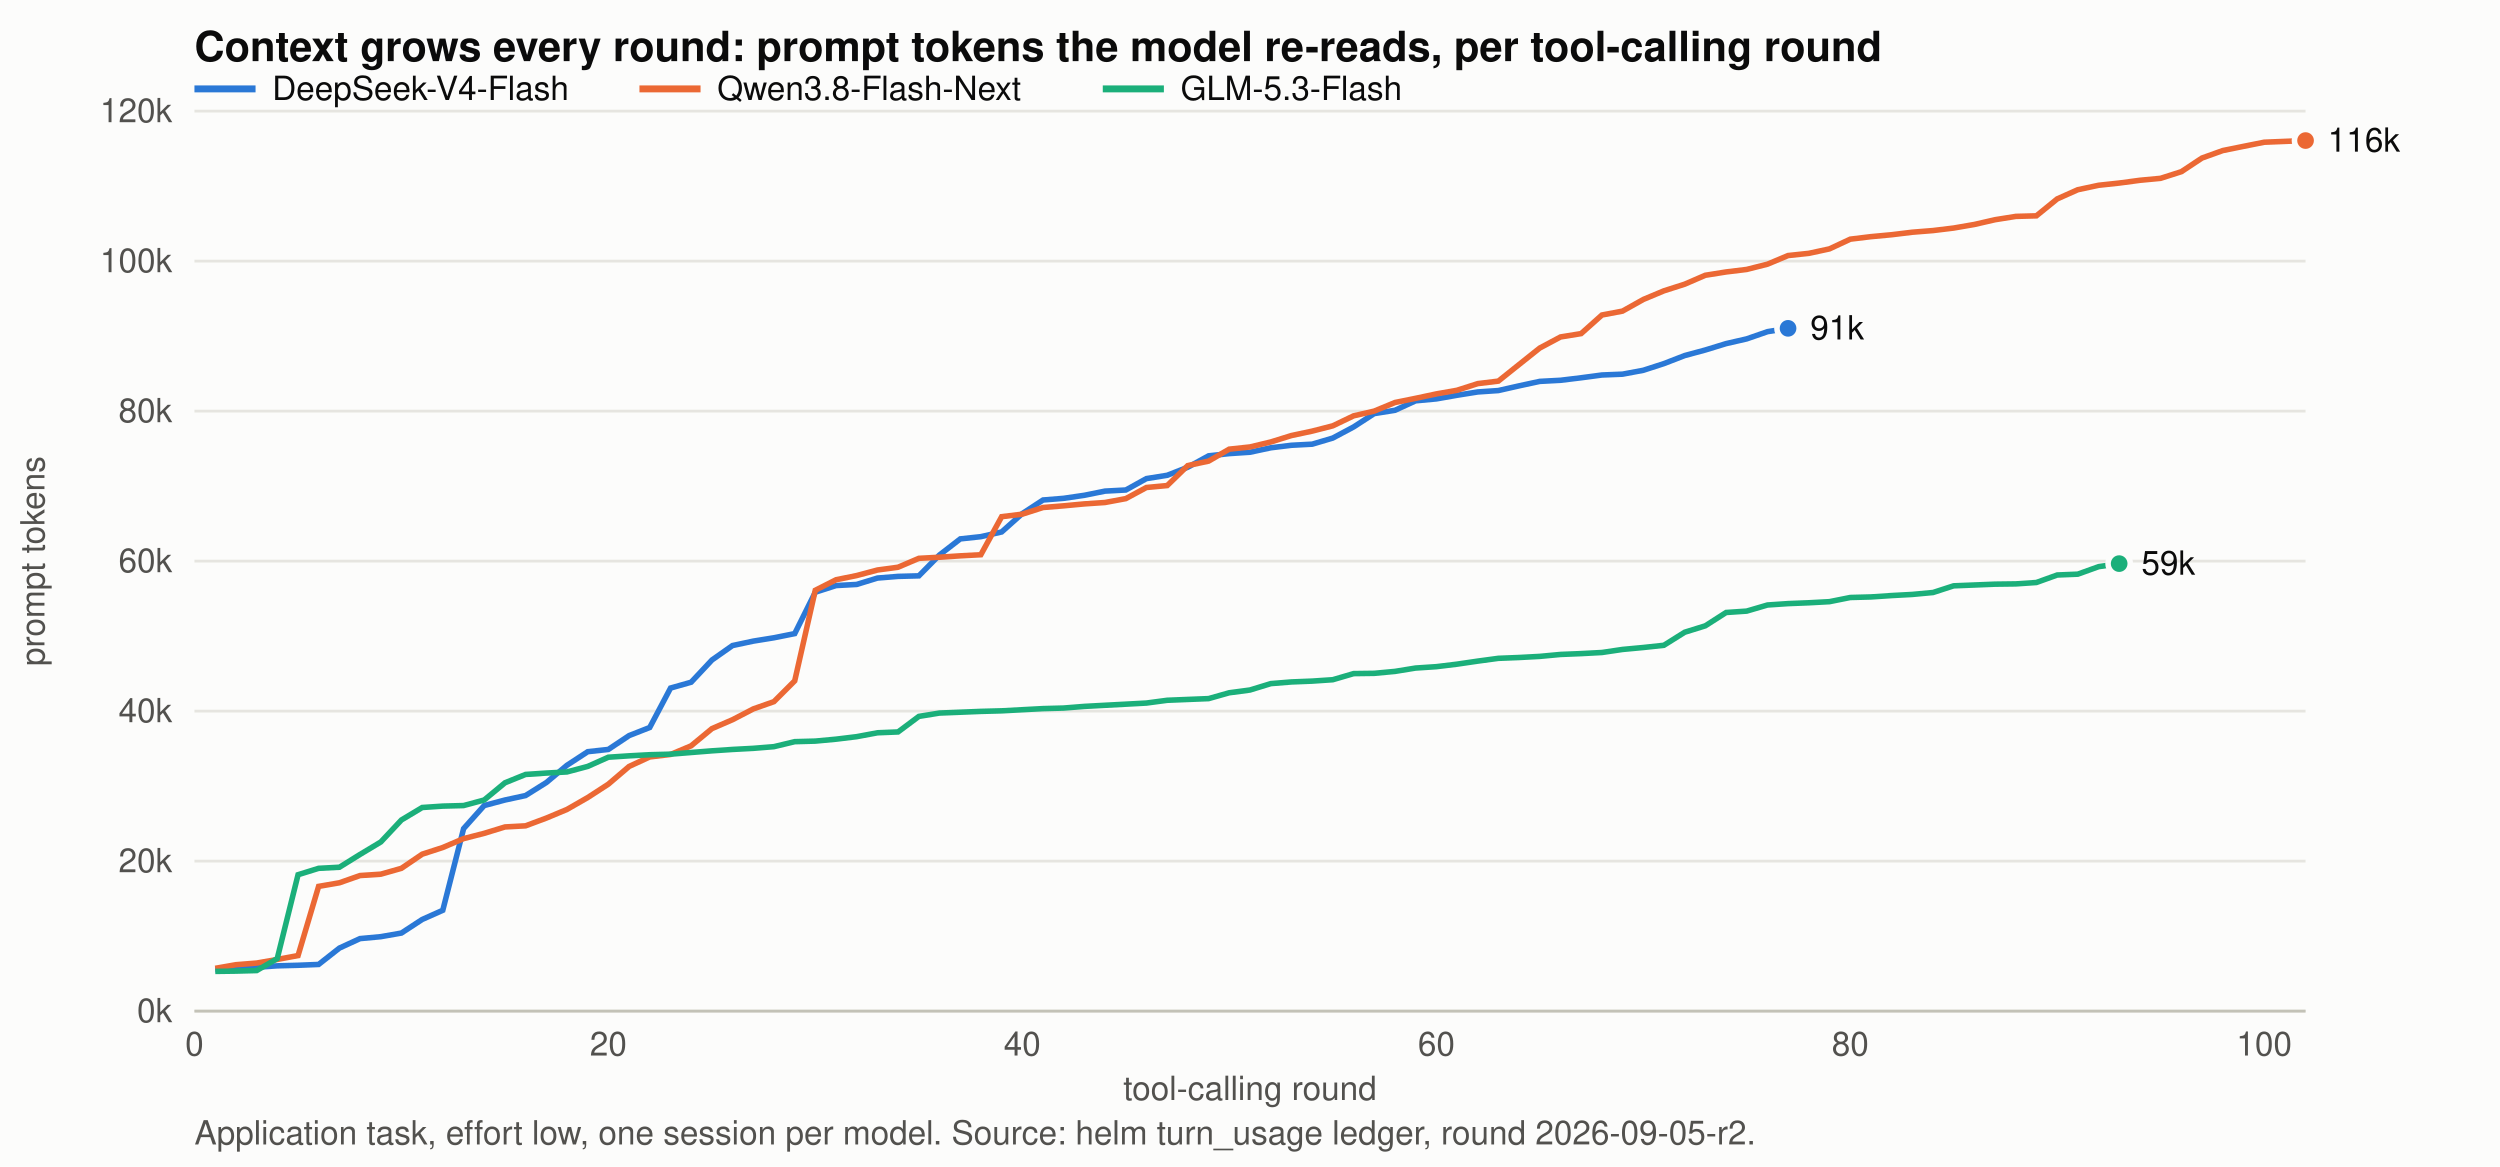
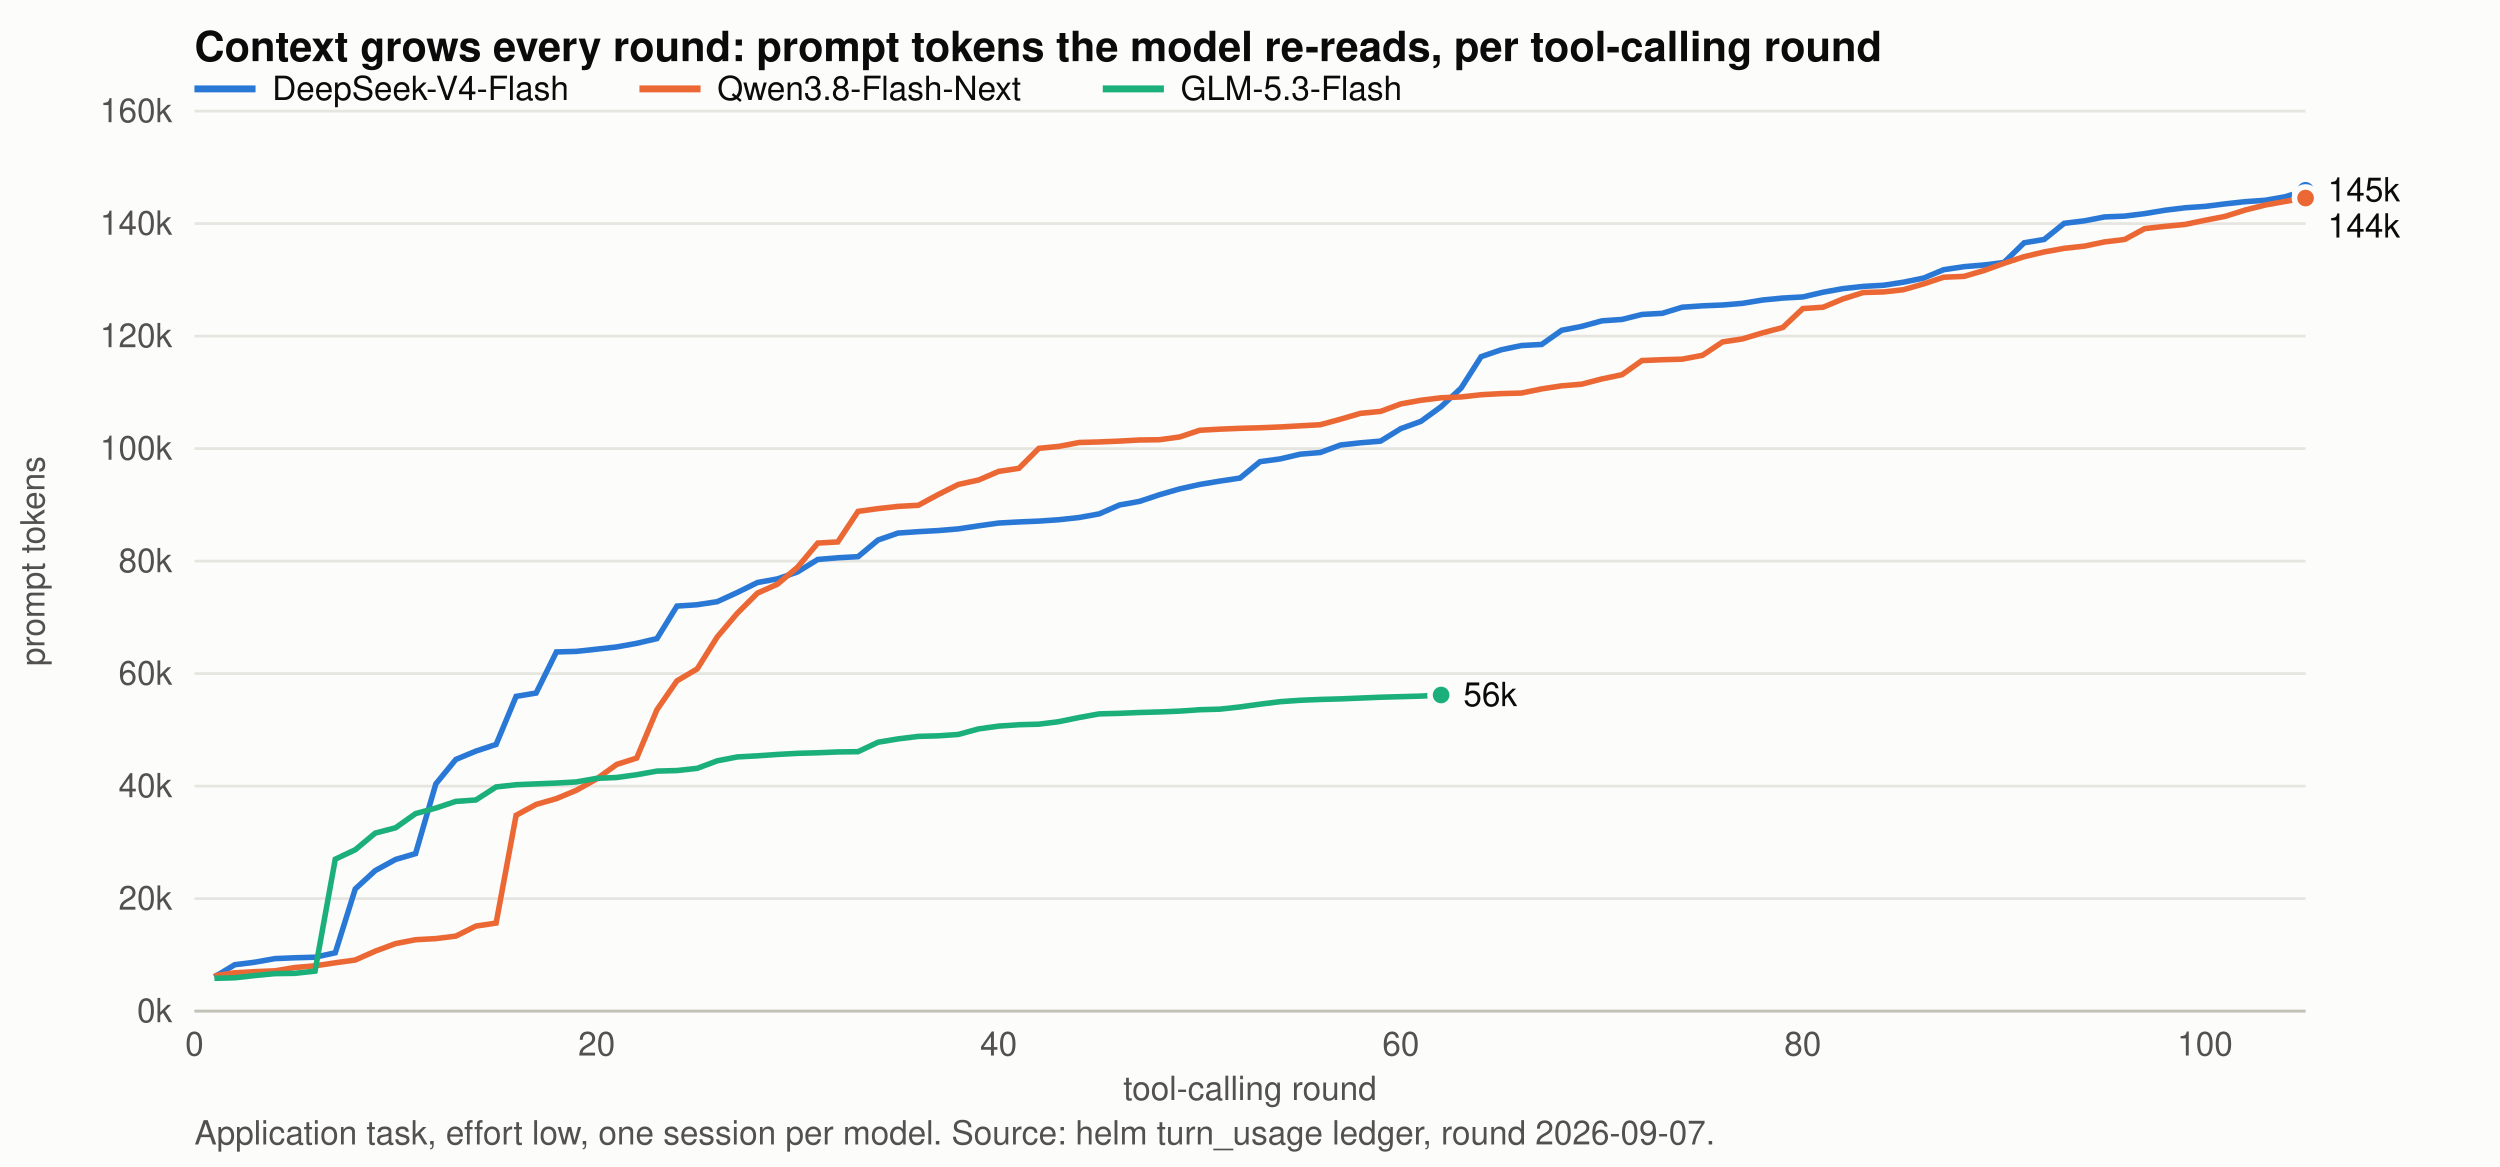
<svg xmlns="http://www.w3.org/2000/svg" width="900" height="420" viewBox="0 0 900 420" font-family="-apple-system,Segoe UI,Helvetica,Arial,sans-serif" font-size="12">
  <rect width="900" height="420" fill="#fcfcfb" />
  <text x="70" y="22" font-size="15" font-weight="600" fill="#0b0b0b">Context grows every round: prompt tokens the model re-reads, per tool-calling round</text>
-   <text x="70" y="412" fill="#52514e">Application task, effort low, one session per model. Source: helm turn_usage ledger, round 2026-09-05-r2.</text>
+   <text x="70" y="412" fill="#52514e">Application task, effort low, one session per model. Source: helm turn_usage ledger, round 2026-09-07.</text>
  <line x1="70" x2="830" y1="364.0" y2="364.0" stroke="#e6e5e0" />
  <text x="62" y="368.0" text-anchor="end" fill="#52514e">0k</text>
-   <line x1="70" x2="830" y1="310.0" y2="310.0" stroke="#e6e5e0" />
-   <text x="62" y="314.0" text-anchor="end" fill="#52514e">20k</text>
-   <line x1="70" x2="830" y1="256.0" y2="256.0" stroke="#e6e5e0" />
-   <text x="62" y="260.0" text-anchor="end" fill="#52514e">40k</text>
+   <line x1="70" x2="830" y1="323.5" y2="323.5" stroke="#e6e5e0" />
+   <text x="62" y="327.5" text-anchor="end" fill="#52514e">20k</text>
+   <line x1="70" x2="830" y1="283.0" y2="283.0" stroke="#e6e5e0" />
+   <text x="62" y="287.0" text-anchor="end" fill="#52514e">40k</text>
+   <line x1="70" x2="830" y1="242.5" y2="242.5" stroke="#e6e5e0" />
+   <text x="62" y="246.5" text-anchor="end" fill="#52514e">60k</text>
  <line x1="70" x2="830" y1="202.0" y2="202.0" stroke="#e6e5e0" />
-   <text x="62" y="206.0" text-anchor="end" fill="#52514e">60k</text>
-   <line x1="70" x2="830" y1="148.0" y2="148.0" stroke="#e6e5e0" />
-   <text x="62" y="152.0" text-anchor="end" fill="#52514e">80k</text>
-   <line x1="70" x2="830" y1="94.0" y2="94.0" stroke="#e6e5e0" />
-   <text x="62" y="98.0" text-anchor="end" fill="#52514e">100k</text>
+   <text x="62" y="206.0" text-anchor="end" fill="#52514e">80k</text>
+   <line x1="70" x2="830" y1="161.5" y2="161.5" stroke="#e6e5e0" />
+   <text x="62" y="165.5" text-anchor="end" fill="#52514e">100k</text>
+   <line x1="70" x2="830" y1="121.0" y2="121.0" stroke="#e6e5e0" />
+   <text x="62" y="125.0" text-anchor="end" fill="#52514e">120k</text>
+   <line x1="70" x2="830" y1="80.5" y2="80.5" stroke="#e6e5e0" />
+   <text x="62" y="84.5" text-anchor="end" fill="#52514e">140k</text>
  <line x1="70" x2="830" y1="40.0" y2="40.0" stroke="#e6e5e0" />
-   <text x="62" y="44.0" text-anchor="end" fill="#52514e">120k</text>
+   <text x="62" y="44.0" text-anchor="end" fill="#52514e">160k</text>
  <text x="70.0" y="380" text-anchor="middle" fill="#52514e">0</text>
-   <text x="219.0" y="380" text-anchor="middle" fill="#52514e">20</text>
-   <text x="368.0" y="380" text-anchor="middle" fill="#52514e">40</text>
-   <text x="517.1" y="380" text-anchor="middle" fill="#52514e">60</text>
-   <text x="666.1" y="380" text-anchor="middle" fill="#52514e">80</text>
-   <text x="815.1" y="380" text-anchor="middle" fill="#52514e">100</text>
+   <text x="214.8" y="380" text-anchor="middle" fill="#52514e">20</text>
+   <text x="359.5" y="380" text-anchor="middle" fill="#52514e">40</text>
+   <text x="504.3" y="380" text-anchor="middle" fill="#52514e">60</text>
+   <text x="649.0" y="380" text-anchor="middle" fill="#52514e">80</text>
+   <text x="793.8" y="380" text-anchor="middle" fill="#52514e">100</text>
  <line x1="70" x2="830" y1="364" y2="364" stroke="#c3c2b7" />
  <text x="450.0" y="396" text-anchor="middle" fill="#52514e">tool-calling round</text>
  <text transform="translate(16,202.0) rotate(-90)" text-anchor="middle" fill="#52514e">prompt tokens</text>
-   <polyline points="77.5,349.1 84.9,348.6 92.4,348.2 99.8,347.7 107.3,347.5 114.7,347.2 122.2,341.3 129.6,337.9 137.1,337.2 144.5,335.9 152.0,331.0 159.4,327.7 166.9,298.3 174.3,290.0 181.8,288.0 189.2,286.4 196.7,281.7 204.1,275.5 211.6,270.6 219.0,269.8 226.5,264.8 233.9,261.9 241.4,247.7 248.8,245.6 256.3,237.6 263.7,232.4 271.2,230.8 278.6,229.6 286.1,228.1 293.5,213.2 301.0,210.8 308.4,210.4 315.9,208.1 323.3,207.5 330.8,207.3 338.2,199.8 345.7,194.0 353.1,193.2 360.6,191.5 368.0,184.9 375.5,180.0 382.9,179.4 390.4,178.3 397.8,176.8 405.3,176.4 412.7,172.3 420.2,171.1 427.6,168.2 435.1,164.1 442.5,163.3 450.0,162.8 457.5,161.2 464.9,160.3 472.4,159.9 479.8,157.7 487.3,153.7 494.7,148.9 502.2,147.7 509.6,144.3 517.1,143.6 524.5,142.3 532.0,141.1 539.4,140.6 546.9,138.9 554.3,137.3 561.8,136.9 569.2,136.0 576.7,135.0 584.1,134.7 591.6,133.3 599.0,130.9 606.5,128.0 613.9,126.0 621.4,123.7 628.8,122.0 636.3,119.4 643.7,118.2" fill="none" stroke="#2a78d6" stroke-width="2" />
-   <circle cx="643.7" cy="118.2" r="4" fill="#2a78d6" stroke="#fcfcfb" stroke-width="2" />
-   <text x="651.7" y="122.2" fill="#0b0b0b">91k</text>
-   <polyline points="77.5,348.6 84.9,347.3 92.4,346.7 99.8,345.4 107.3,344.0 114.7,319.1 122.2,317.8 129.6,315.2 137.1,314.7 144.5,312.6 152.0,307.5 159.4,305.1 166.9,301.9 174.3,300.0 181.8,297.7 189.2,297.3 196.7,294.5 204.1,291.4 211.6,287.1 219.0,282.3 226.5,275.9 233.9,272.5 241.4,271.6 248.8,268.5 256.3,262.3 263.7,259.1 271.2,255.2 278.6,252.6 286.1,245.1 293.5,212.5 301.0,208.7 308.4,207.2 315.9,205.2 323.3,204.2 330.8,201.0 338.2,200.6 345.7,200.1 353.1,199.7 360.6,186.0 368.0,185.1 375.5,182.7 382.9,182.1 390.4,181.4 397.8,180.9 405.3,179.5 412.7,175.5 420.2,174.8 427.6,167.6 435.1,166.0 442.5,161.7 450.0,160.9 457.5,159.1 464.9,156.8 472.4,155.2 479.8,153.3 487.3,149.7 494.7,148.0 502.2,144.9 509.6,143.4 517.1,141.8 524.5,140.5 532.0,138.1 539.4,137.2 546.9,131.2 554.3,125.3 561.8,121.3 569.2,120.1 576.7,113.4 584.1,112.0 591.6,107.8 599.0,104.7 606.5,102.3 613.9,99.1 621.4,97.9 628.8,97.0 636.3,95.1 643.7,92.0 651.2,91.2 658.6,89.6 666.1,86.1 673.5,85.2 681.0,84.5 688.4,83.6 695.9,83.0 703.3,82.1 710.8,80.8 718.2,79.1 725.7,77.9 733.1,77.7 740.6,71.6 748.0,68.3 755.5,66.7 762.9,65.9 770.4,64.9 777.8,64.2 785.3,61.8 792.7,56.9 800.2,54.2 807.6,52.7 815.1,51.2 822.5,50.9 830.0,50.6" fill="none" stroke="#eb6834" stroke-width="2" />
-   <circle cx="830.0" cy="50.6" r="4" fill="#eb6834" stroke="#fcfcfb" stroke-width="2" />
-   <text x="838.0" y="54.6" fill="#0b0b0b">116k</text>
-   <polyline points="77.5,349.7 84.9,349.6 92.4,349.4 99.8,345.1 107.3,314.9 114.7,312.6 122.2,312.2 129.6,307.6 137.1,303.1 144.5,295.2 152.0,290.7 159.4,290.2 166.9,290.0 174.3,288.0 181.8,281.8 189.2,278.8 196.7,278.3 204.1,277.9 211.6,275.9 219.0,272.6 226.5,272.1 233.9,271.7 241.4,271.5 248.8,270.9 256.3,270.3 263.7,269.8 271.2,269.4 278.6,268.8 286.1,267.0 293.5,266.8 301.0,266.1 308.4,265.2 315.9,263.8 323.3,263.5 330.8,257.9 338.2,256.7 345.7,256.4 353.1,256.1 360.6,255.9 368.0,255.5 375.5,255.1 382.9,254.9 390.4,254.3 397.8,253.9 405.3,253.5 412.7,253.1 420.2,252.1 427.6,251.8 435.1,251.5 442.5,249.4 450.0,248.4 457.5,246.1 464.9,245.5 472.4,245.2 479.8,244.7 487.3,242.5 494.7,242.4 502.2,241.7 509.6,240.5 517.1,240.0 524.5,239.1 532.0,238.0 539.4,237.0 546.9,236.7 554.3,236.3 561.8,235.6 569.2,235.3 576.7,234.9 584.1,233.8 591.6,233.1 599.0,232.3 606.5,227.6 613.9,225.3 621.4,220.5 628.8,220.0 636.3,217.8 643.7,217.3 651.2,217.0 658.6,216.6 666.1,215.1 673.5,214.9 681.0,214.4 688.4,214.0 695.9,213.3 703.3,210.9 710.8,210.6 718.2,210.3 725.7,210.2 733.1,209.7 740.6,207.0 748.0,206.7 755.5,204.0 762.9,202.9" fill="none" stroke="#1baf7a" stroke-width="2" />
-   <circle cx="762.9" cy="202.9" r="4" fill="#1baf7a" stroke="#fcfcfb" stroke-width="2" />
-   <text x="770.9" y="206.9" fill="#0b0b0b">59k</text>
+   <polyline points="77.2,351.7 84.5,347.3 91.7,346.4 99.0,345.1 106.2,344.8 113.4,344.6 120.7,343.0 127.9,320.0 135.1,313.4 142.4,309.4 149.6,307.3 156.9,282.2 164.1,273.4 171.3,270.4 178.6,268.0 185.8,250.7 193.0,249.5 200.3,234.7 207.5,234.5 214.8,233.7 222.0,232.9 229.2,231.6 236.5,229.9 243.7,218.2 251.0,217.7 258.2,216.6 265.4,213.3 272.7,209.7 279.9,208.4 287.1,205.9 294.4,201.4 301.6,200.8 308.9,200.4 316.1,194.4 323.3,191.9 330.6,191.4 337.8,191.0 345.0,190.4 352.3,189.3 359.5,188.3 366.8,187.9 374.0,187.6 381.2,187.1 388.5,186.3 395.7,185.0 403.0,181.8 410.2,180.5 417.4,178.1 424.7,176.0 431.9,174.4 439.1,173.2 446.4,172.1 453.6,166.2 460.9,165.2 468.1,163.5 475.3,162.9 482.6,160.2 489.8,159.4 497.0,158.8 504.3,154.3 511.5,151.7 518.8,146.4 526.0,139.7 533.2,128.4 540.5,125.9 547.7,124.4 555.0,124.0 562.2,118.9 569.4,117.5 576.7,115.5 583.9,115.0 591.1,113.2 598.4,112.8 605.6,110.6 612.9,110.1 620.1,109.8 627.3,109.2 634.6,108.0 641.8,107.3 649.0,106.9 656.3,105.2 663.5,103.9 670.8,103.1 678.0,102.7 685.2,101.6 692.5,100.1 699.7,97.1 707.0,96.0 714.2,95.4 721.4,94.5 728.7,87.4 735.9,86.2 743.1,80.4 750.4,79.5 757.6,78.1 764.9,77.8 772.1,76.9 779.3,75.7 786.6,74.8 793.8,74.3 801.0,73.4 808.3,72.6 815.5,72.1 822.8,70.8 830.0,68.5" fill="none" stroke="#2a78d6" stroke-width="2" />
+   <circle cx="830.0" cy="68.5" r="4" fill="#2a78d6" stroke="#fcfcfb" stroke-width="2" />
+   <polyline points="77.2,351.3 84.5,350.2 91.7,349.8 99.0,349.5 106.2,348.3 113.4,347.7 120.7,346.6 127.9,345.6 135.1,342.4 142.4,339.7 149.6,338.3 156.9,337.9 164.1,337.0 171.3,333.4 178.6,332.3 185.8,293.5 193.0,289.6 200.3,287.5 207.5,284.5 214.8,280.4 222.0,275.2 229.2,272.9 236.5,255.5 243.7,245.1 251.0,240.8 258.2,229.3 265.4,220.8 272.7,213.5 279.9,210.3 287.1,204.2 294.4,195.5 301.6,195.1 308.9,184.1 316.1,183.1 323.3,182.3 330.6,181.9 337.8,178.0 345.0,174.4 352.3,172.8 359.5,169.7 366.8,168.6 374.0,161.4 381.2,160.7 388.5,159.3 395.7,159.1 403.0,158.8 410.2,158.4 417.4,158.3 424.7,157.3 431.9,154.9 439.1,154.5 446.4,154.2 453.6,154.0 460.9,153.7 468.1,153.3 475.3,152.9 482.6,150.9 489.8,148.8 497.0,148.1 504.3,145.4 511.5,144.1 518.8,143.2 526.0,142.9 533.2,142.1 540.5,141.7 547.7,141.5 555.0,140.0 562.2,138.9 569.4,138.3 576.7,136.4 583.9,134.9 591.1,129.8 598.4,129.5 605.6,129.3 612.9,127.9 620.1,123.1 627.3,122.0 634.6,119.8 641.8,117.9 649.0,111.1 656.3,110.6 663.5,107.6 670.8,105.3 678.0,105.1 685.2,104.3 692.5,102.2 699.7,99.8 707.0,99.5 714.2,97.4 721.4,94.8 728.7,92.4 735.9,90.7 743.1,89.4 750.4,88.6 757.6,87.1 764.9,86.2 772.1,82.3 779.3,81.5 786.6,80.8 793.8,79.3 801.0,77.9 808.3,75.6 815.5,73.8 822.8,72.5 830.0,71.3" fill="none" stroke="#eb6834" stroke-width="2" />
+   <circle cx="830.0" cy="71.3" r="4" fill="#eb6834" stroke="#fcfcfb" stroke-width="2" />
+   <polyline points="77.2,352.2 84.5,352.0 91.7,351.2 99.0,350.5 106.2,350.4 113.4,349.6 120.7,309.3 127.9,305.9 135.1,299.9 142.4,298.0 149.6,292.9 156.9,290.9 164.1,288.5 171.3,288.0 178.6,283.3 185.8,282.5 193.0,282.2 200.3,281.9 207.5,281.5 214.8,280.2 222.0,279.9 229.2,278.9 236.5,277.6 243.7,277.4 251.0,276.6 258.2,273.9 265.4,272.5 272.7,272.1 279.9,271.6 287.1,271.2 294.4,271.0 301.6,270.7 308.9,270.6 316.1,267.2 323.3,266.0 330.6,265.1 337.8,264.9 345.0,264.4 352.3,262.4 359.5,261.4 366.8,260.9 374.0,260.7 381.2,259.8 388.5,258.3 395.7,257.0 403.0,256.8 410.2,256.5 417.4,256.3 424.7,256.0 431.9,255.5 439.1,255.3 446.4,254.5 453.6,253.5 460.9,252.6 468.1,252.1 475.3,251.8 482.6,251.6 489.8,251.3 497.0,251.0 504.3,250.8 511.5,250.6 518.8,250.2" fill="none" stroke="#1baf7a" stroke-width="2" />
+   <circle cx="518.8" cy="250.2" r="4" fill="#1baf7a" stroke="#fcfcfb" stroke-width="2" />
+   <text x="838.0" y="72.5" fill="#0b0b0b">145k</text>
+   <text x="838.0" y="85.5" fill="#0b0b0b">144k</text>
+   <text x="526.8" y="254.2" fill="#0b0b0b">56k</text>
  <line x1="70" x2="92" y1="32" y2="32" stroke="#2a78d6" stroke-width="2.5" />
  <text x="98" y="36" fill="#0b0b0b">DeepSeek-V4-Flash</text>
  <line x1="230.2" x2="252.2" y1="32" y2="32" stroke="#eb6834" stroke-width="2.5" />
  <text x="258.2" y="36" fill="#0b0b0b">Qwen3.8-Flash-Next</text>
  <line x1="397.0" x2="419.0" y1="32" y2="32" stroke="#1baf7a" stroke-width="2.5" />
  <text x="425.0" y="36" fill="#0b0b0b">GLM-5.3-Flash</text>
</svg>
